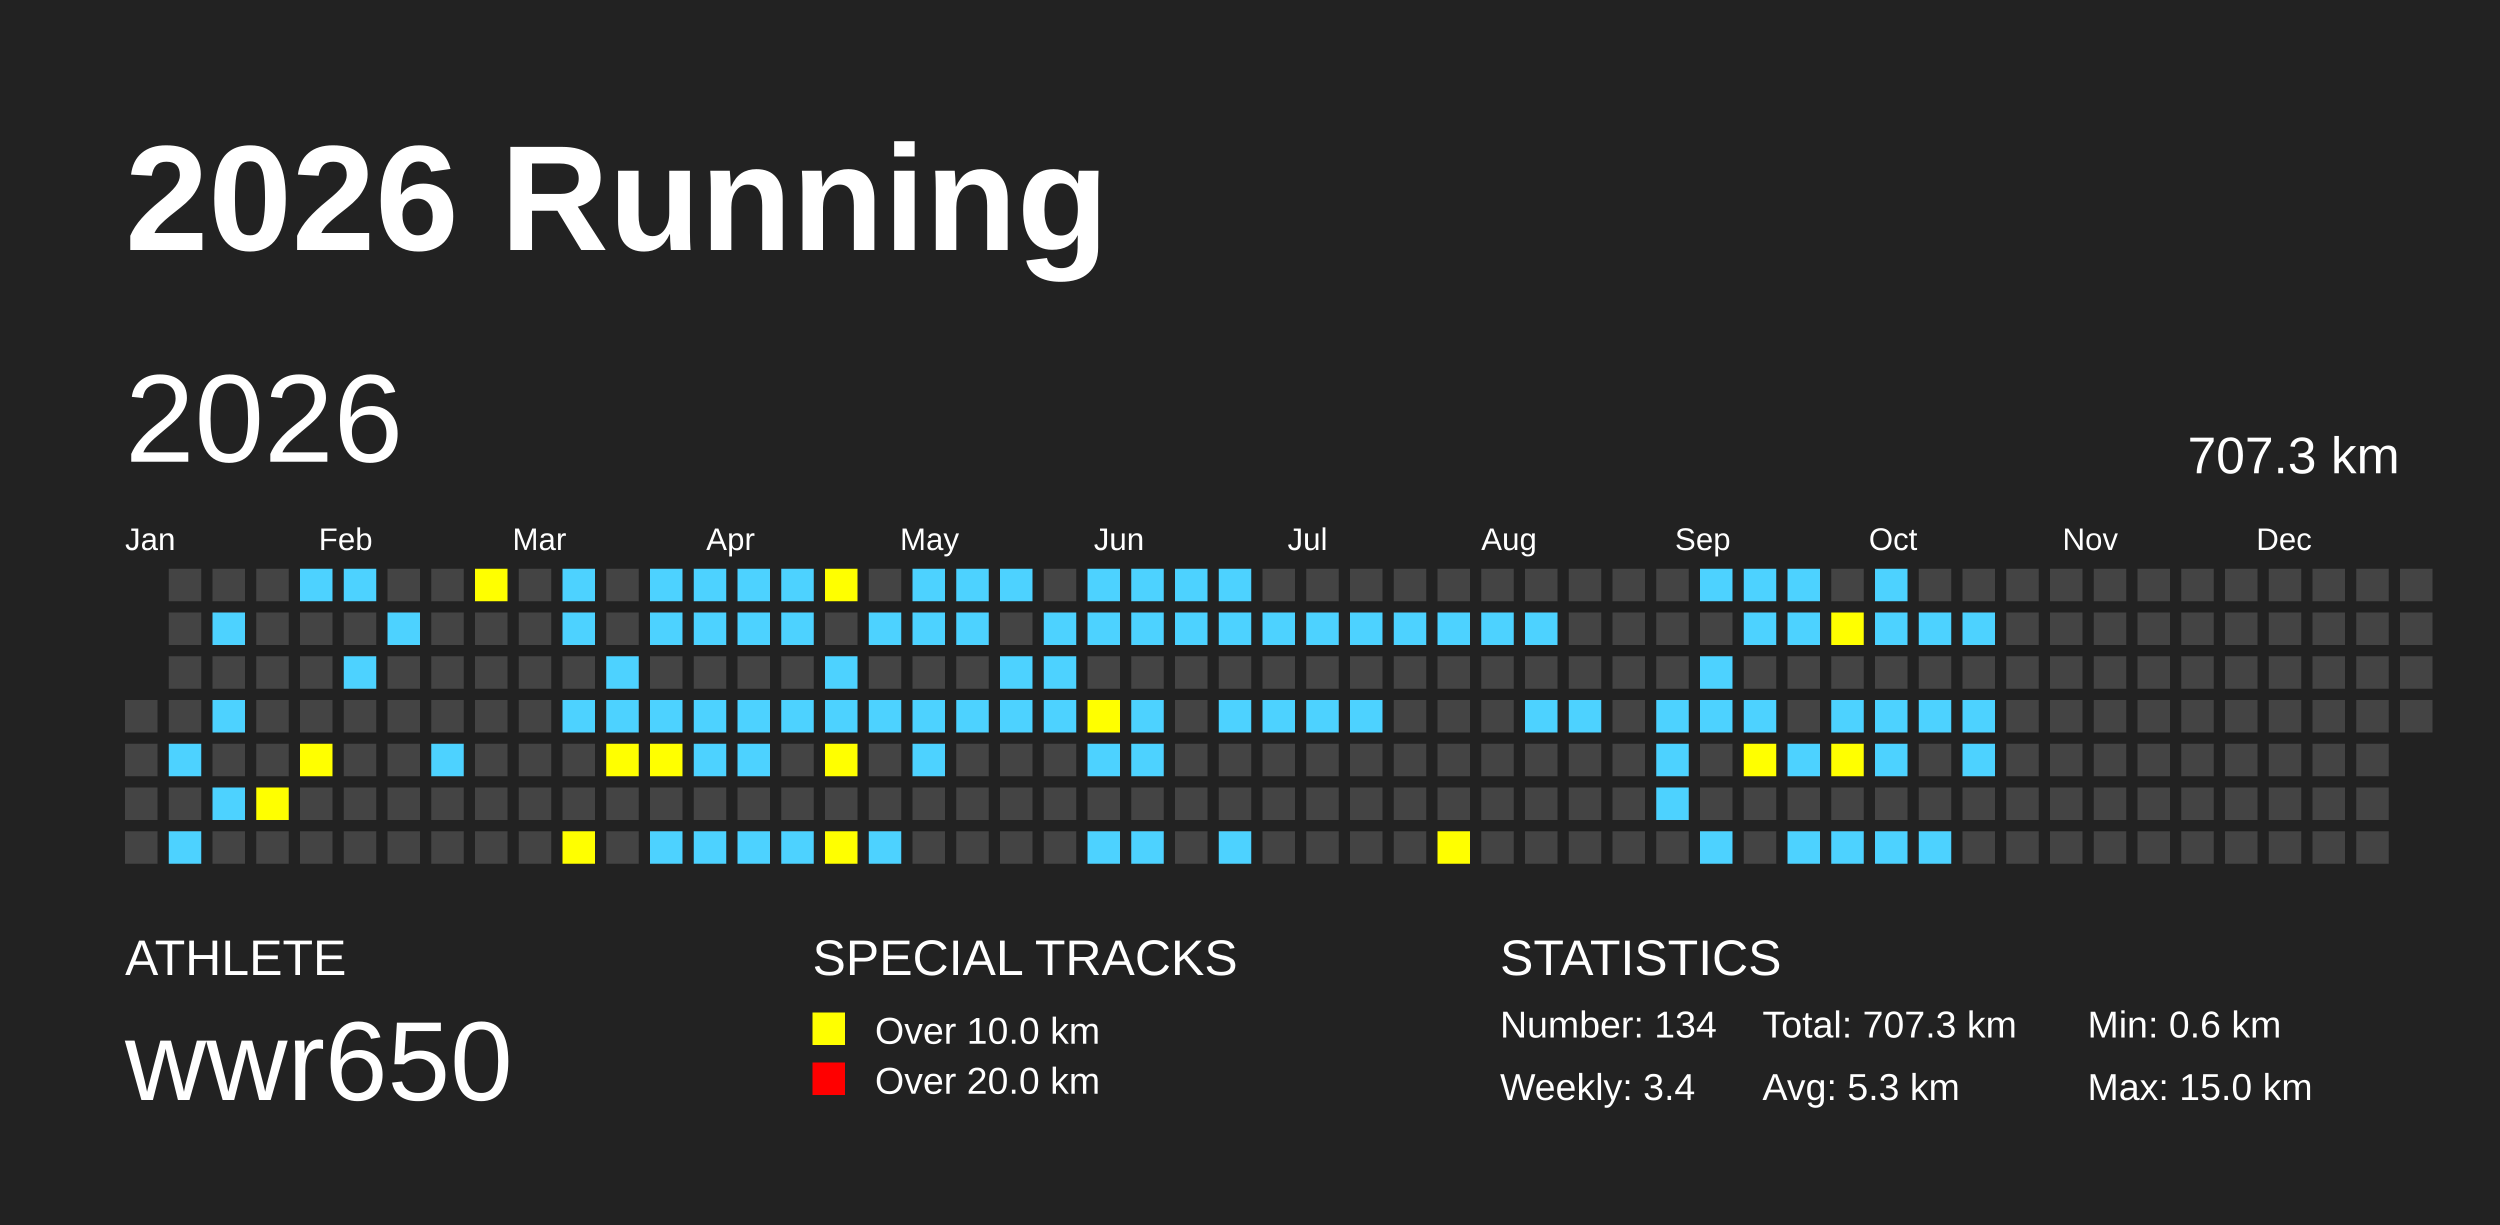
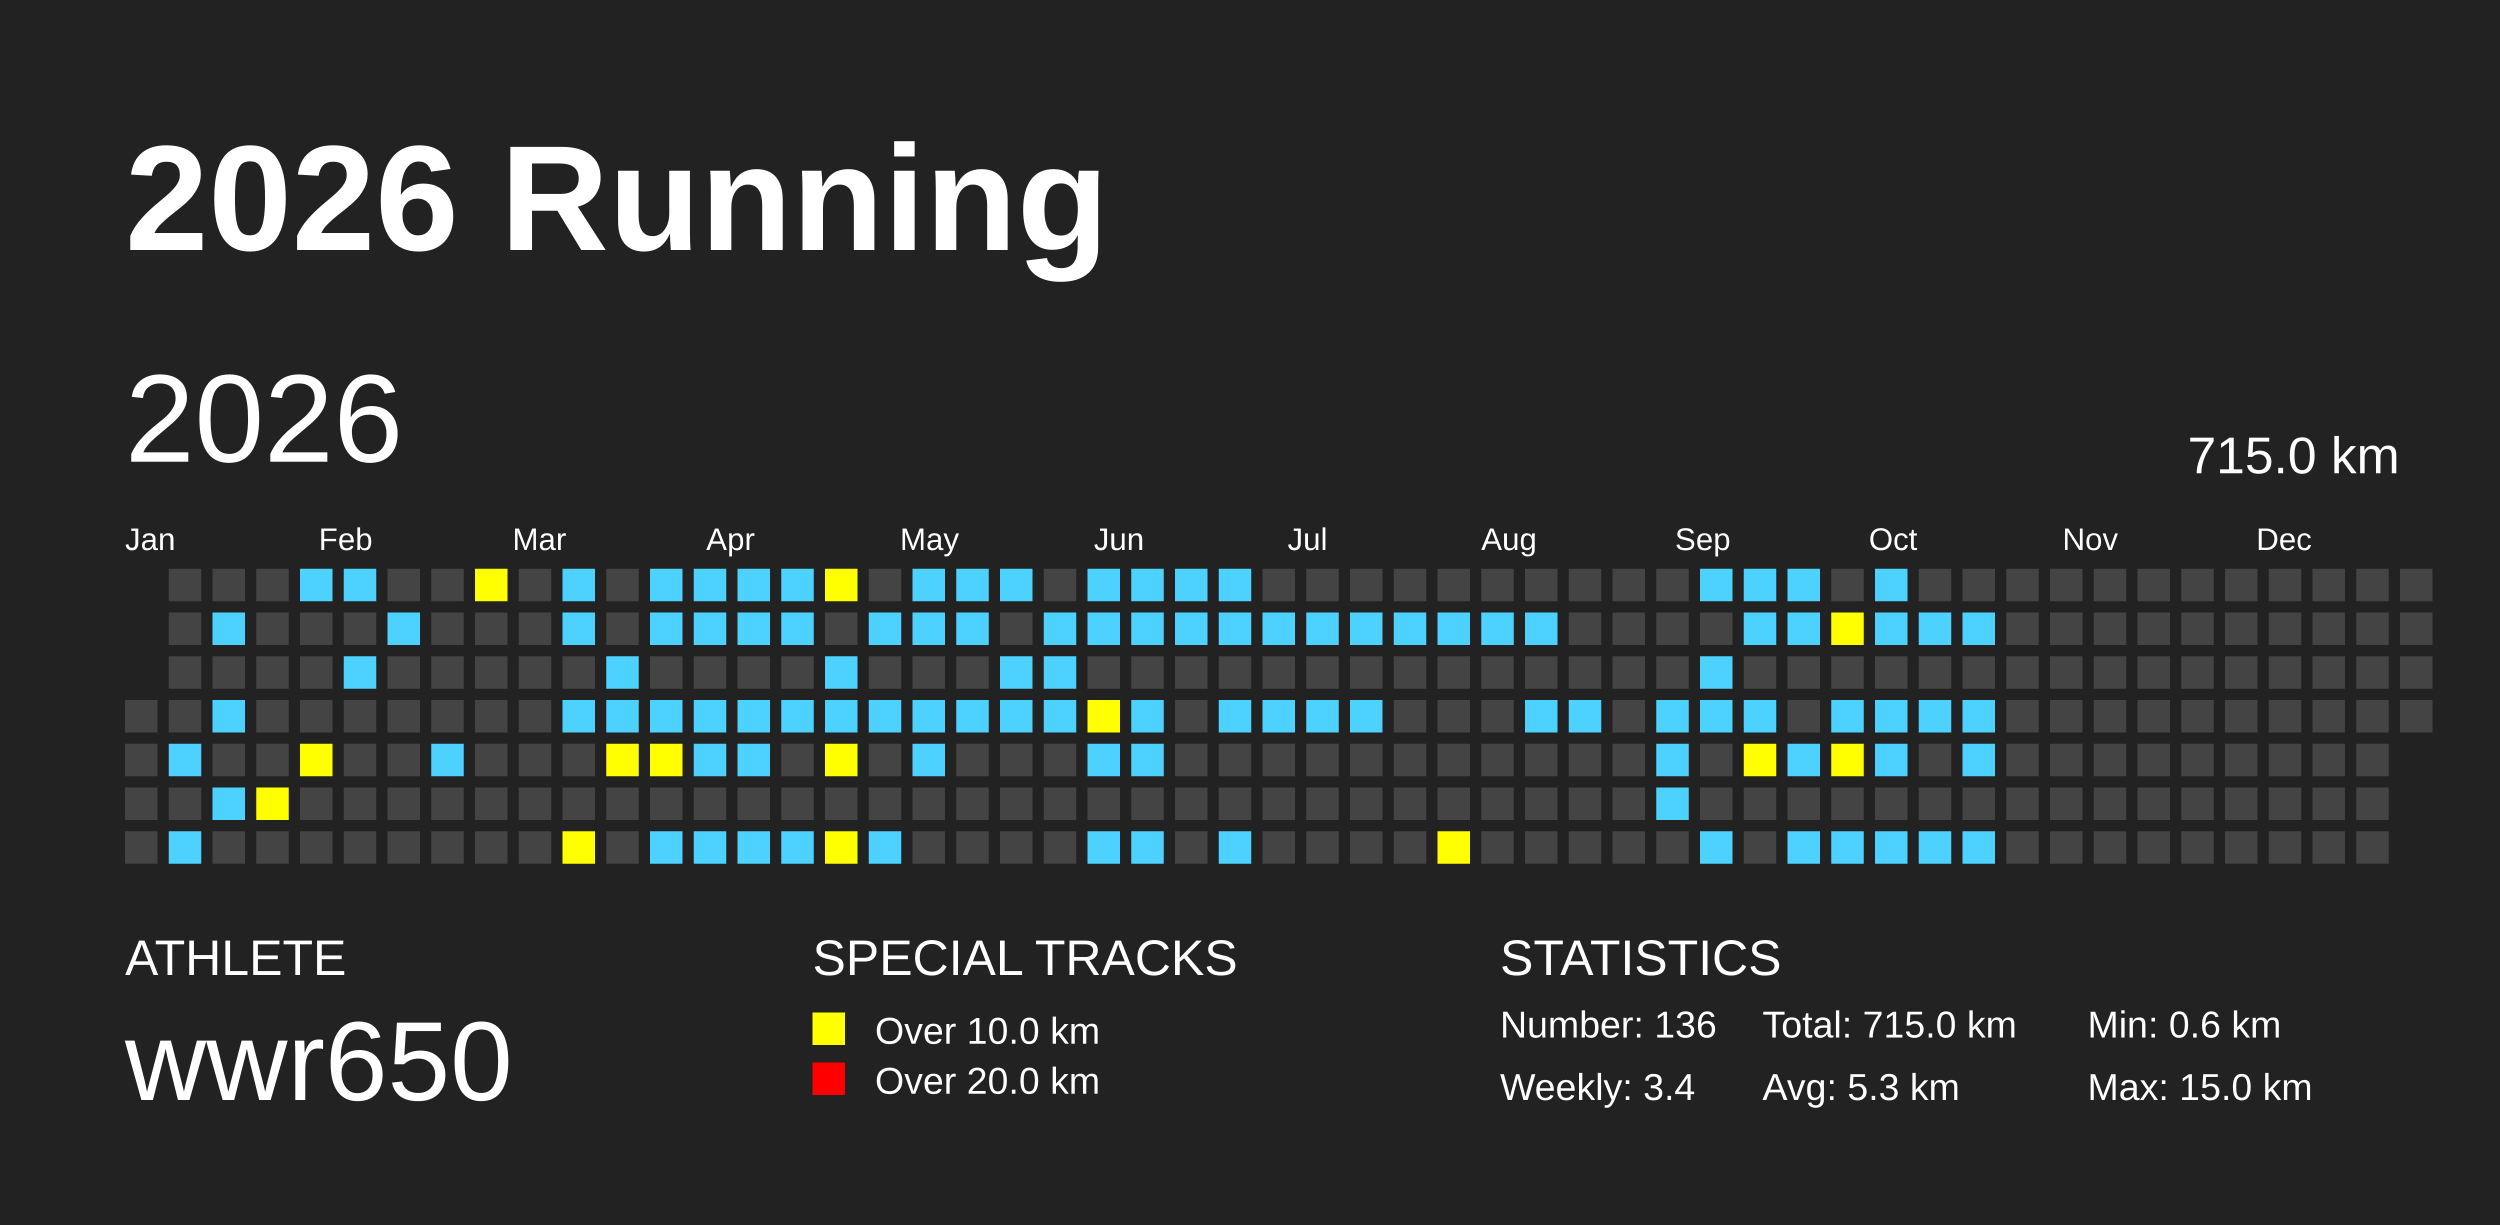
<svg xmlns="http://www.w3.org/2000/svg" baseProfile="full" height="98mm" version="1.1" viewBox="0,0,200,98" width="200mm">
  <defs />
  <rect fill="#222222" height="98" width="200" x="0" y="0" />
  <text fill="#FFFFFF" style="font-size:12px; font-family:Arial; font-weight:bold;" x="10" y="20">2026 Running</text>
  <text fill="#FFFFFF" style="font-size:4px; font-family:Arial" x="10" y="78">ATHLETE</text>
  <text fill="#FFFFFF" style="font-size:9px; font-family:Arial" x="10" y="88">wwr650</text>
  <text fill="#FFFFFF" style="font-size:4px; font-family:Arial" x="65" y="78">SPECIAL TRACKS</text>
  <rect fill="yellow" height="2.6" width="2.6" x="65" y="81" />
  <text fill="#FFFFFF" style="font-size:3px; font-family:Arial" x="70" y="83.5">Over 10.0 km</text>
  <rect fill="red" height="2.6" width="2.6" x="65" y="85" />
  <text fill="#FFFFFF" style="font-size:3px; font-family:Arial" x="70" y="87.5">Over 20.0 km</text>
  <text fill="#FFFFFF" style="font-size:4px; font-family:Arial" x="120" y="78">STATISTICS</text>
-   <text fill="#FFFFFF" style="font-size:3px; font-family:Arial" x="120" y="83">Number: 134</text>
+   <text fill="#FFFFFF" style="font-size:3px; font-family:Arial" x="120" y="83">Number: 136</text>
  <text fill="#FFFFFF" style="font-size:3px; font-family:Arial" x="120" y="88">Weekly: 3.4</text>
-   <text fill="#FFFFFF" style="font-size:3px; font-family:Arial" x="141" y="83">Total: 707.3 km</text>
+   <text fill="#FFFFFF" style="font-size:3px; font-family:Arial" x="141" y="83">Total: 715.0 km</text>
  <text fill="#FFFFFF" style="font-size:3px; font-family:Arial" x="141" y="88">Avg: 5.3 km</text>
  <text fill="#FFFFFF" style="font-size:3px; font-family:Arial" x="167" y="83">Min: 0.6 km</text>
  <text fill="#FFFFFF" style="font-size:3px; font-family:Arial" x="167" y="88">Max: 15.0 km</text>
  <text dominant-baseline="hanging" fill="#FFFFFF" style="font-size:10.0px; font-family:Arial;" x="10" y="30">2026</text>
-   <text dominant-baseline="hanging" fill="#FFFFFF" style="font-size:4.125px; font-family:Arial;" x="175" y="35">707.3 km</text>
+   <text dominant-baseline="hanging" fill="#FFFFFF" style="font-size:4.125px; font-family:Arial;" x="175" y="35">715.0 km</text>
  <text fill="#FFFFFF" style="font-size:2.5px; font-family:Arial" x="10.0" y="44">Jan</text>
  <text fill="#FFFFFF" style="font-size:2.5px; font-family:Arial" x="25.5" y="44">Feb</text>
  <text fill="#FFFFFF" style="font-size:2.5px; font-family:Arial" x="41.0" y="44">Mar</text>
  <text fill="#FFFFFF" style="font-size:2.5px; font-family:Arial" x="56.5" y="44">Apr</text>
  <text fill="#FFFFFF" style="font-size:2.5px; font-family:Arial" x="72.0" y="44">May</text>
  <text fill="#FFFFFF" style="font-size:2.5px; font-family:Arial" x="87.5" y="44">Jun</text>
  <text fill="#FFFFFF" style="font-size:2.5px; font-family:Arial" x="103.0" y="44">Jul</text>
  <text fill="#FFFFFF" style="font-size:2.5px; font-family:Arial" x="118.5" y="44">Aug</text>
  <text fill="#FFFFFF" style="font-size:2.5px; font-family:Arial" x="134.0" y="44">Sep</text>
  <text fill="#FFFFFF" style="font-size:2.5px; font-family:Arial" x="149.5" y="44">Oct</text>
  <text fill="#FFFFFF" style="font-size:2.5px; font-family:Arial" x="165.0" y="44">Nov</text>
  <text fill="#FFFFFF" style="font-size:2.5px; font-family:Arial" x="180.5" y="44">Dec</text>
  <rect fill="#444444" height="2.6" width="2.6" x="10.0" y="56.0" />
  <rect fill="#444444" height="2.6" width="2.6" x="10.0" y="59.5" />
  <rect fill="#444444" height="2.6" width="2.6" x="10.0" y="63.0" />
  <rect fill="#444444" height="2.6" width="2.6" x="10.0" y="66.5" />
  <rect fill="#444444" height="2.6" width="2.6" x="13.5" y="45.5" />
  <rect fill="#444444" height="2.6" width="2.6" x="13.5" y="49.0" />
  <rect fill="#444444" height="2.6" width="2.6" x="13.5" y="52.5" />
  <rect fill="#444444" height="2.6" width="2.6" x="13.5" y="56.0" />
  <rect fill="#4DD2FF" height="2.6" width="2.6" x="13.5" y="59.5" />
  <rect fill="#444444" height="2.6" width="2.6" x="13.5" y="63.0" />
  <rect fill="#4DD2FF" height="2.6" width="2.6" x="13.5" y="66.5" />
  <rect fill="#444444" height="2.6" width="2.6" x="17.0" y="45.5" />
  <rect fill="#4DD2FF" height="2.6" width="2.6" x="17.0" y="49.0" />
  <rect fill="#444444" height="2.6" width="2.6" x="17.0" y="52.5" />
  <rect fill="#4DD2FF" height="2.6" width="2.6" x="17.0" y="56.0" />
  <rect fill="#444444" height="2.6" width="2.6" x="17.0" y="59.5" />
  <rect fill="#4DD2FF" height="2.6" width="2.6" x="17.0" y="63.0" />
  <rect fill="#444444" height="2.6" width="2.6" x="17.0" y="66.5" />
  <rect fill="#444444" height="2.6" width="2.6" x="20.5" y="45.5" />
  <rect fill="#444444" height="2.6" width="2.6" x="20.5" y="49.0" />
  <rect fill="#444444" height="2.6" width="2.6" x="20.5" y="52.5" />
  <rect fill="#444444" height="2.6" width="2.6" x="20.5" y="56.0" />
  <rect fill="#444444" height="2.6" width="2.6" x="20.5" y="59.5" />
  <rect fill="yellow" height="2.6" width="2.6" x="20.5" y="63.0" />
  <rect fill="#444444" height="2.6" width="2.6" x="20.5" y="66.5" />
  <rect fill="#4DD2FF" height="2.6" width="2.6" x="24.0" y="45.5" />
  <rect fill="#444444" height="2.6" width="2.6" x="24.0" y="49.0" />
  <rect fill="#444444" height="2.6" width="2.6" x="24.0" y="52.5" />
  <rect fill="#444444" height="2.6" width="2.6" x="24.0" y="56.0" />
  <rect fill="yellow" height="2.6" width="2.6" x="24.0" y="59.5" />
  <rect fill="#444444" height="2.6" width="2.6" x="24.0" y="63.0" />
  <rect fill="#444444" height="2.6" width="2.6" x="24.0" y="66.5" />
  <rect fill="#4DD2FF" height="2.6" width="2.6" x="27.5" y="45.5" />
  <rect fill="#444444" height="2.6" width="2.6" x="27.5" y="49.0" />
  <rect fill="#4DD2FF" height="2.6" width="2.6" x="27.5" y="52.5" />
  <rect fill="#444444" height="2.6" width="2.6" x="27.5" y="56.0" />
  <rect fill="#444444" height="2.6" width="2.6" x="27.5" y="59.5" />
  <rect fill="#444444" height="2.6" width="2.6" x="27.5" y="63.0" />
  <rect fill="#444444" height="2.6" width="2.6" x="27.5" y="66.5" />
  <rect fill="#444444" height="2.6" width="2.6" x="31.0" y="45.5" />
  <rect fill="#4DD2FF" height="2.6" width="2.6" x="31.0" y="49.0" />
  <rect fill="#444444" height="2.6" width="2.6" x="31.0" y="52.5" />
  <rect fill="#444444" height="2.6" width="2.6" x="31.0" y="56.0" />
  <rect fill="#444444" height="2.6" width="2.6" x="31.0" y="59.5" />
  <rect fill="#444444" height="2.6" width="2.6" x="31.0" y="63.0" />
  <rect fill="#444444" height="2.6" width="2.6" x="31.0" y="66.5" />
  <rect fill="#444444" height="2.6" width="2.6" x="34.5" y="45.5" />
  <rect fill="#444444" height="2.6" width="2.6" x="34.5" y="49.0" />
  <rect fill="#444444" height="2.6" width="2.6" x="34.5" y="52.5" />
  <rect fill="#444444" height="2.6" width="2.6" x="34.5" y="56.0" />
  <rect fill="#4DD2FF" height="2.6" width="2.6" x="34.5" y="59.5" />
  <rect fill="#444444" height="2.6" width="2.6" x="34.5" y="63.0" />
  <rect fill="#444444" height="2.6" width="2.6" x="34.5" y="66.5" />
  <rect fill="yellow" height="2.6" width="2.6" x="38.0" y="45.5" />
  <rect fill="#444444" height="2.6" width="2.6" x="38.0" y="49.0" />
  <rect fill="#444444" height="2.6" width="2.6" x="38.0" y="52.5" />
  <rect fill="#444444" height="2.6" width="2.6" x="38.0" y="56.0" />
  <rect fill="#444444" height="2.6" width="2.6" x="38.0" y="59.5" />
  <rect fill="#444444" height="2.6" width="2.6" x="38.0" y="63.0" />
  <rect fill="#444444" height="2.6" width="2.6" x="38.0" y="66.5" />
  <rect fill="#444444" height="2.6" width="2.6" x="41.5" y="45.5" />
  <rect fill="#444444" height="2.6" width="2.6" x="41.5" y="49.0" />
  <rect fill="#444444" height="2.6" width="2.6" x="41.5" y="52.5" />
  <rect fill="#444444" height="2.6" width="2.6" x="41.5" y="56.0" />
  <rect fill="#444444" height="2.6" width="2.6" x="41.5" y="59.5" />
  <rect fill="#444444" height="2.6" width="2.6" x="41.5" y="63.0" />
  <rect fill="#444444" height="2.6" width="2.6" x="41.5" y="66.5" />
  <rect fill="#4DD2FF" height="2.6" width="2.6" x="45.0" y="45.5" />
  <rect fill="#4DD2FF" height="2.6" width="2.6" x="45.0" y="49.0" />
  <rect fill="#444444" height="2.6" width="2.6" x="45.0" y="52.5" />
  <rect fill="#4DD2FF" height="2.6" width="2.6" x="45.0" y="56.0" />
  <rect fill="#444444" height="2.6" width="2.6" x="45.0" y="59.5" />
  <rect fill="#444444" height="2.6" width="2.6" x="45.0" y="63.0" />
  <rect fill="yellow" height="2.6" width="2.6" x="45.0" y="66.5" />
  <rect fill="#444444" height="2.6" width="2.6" x="48.5" y="45.5" />
  <rect fill="#444444" height="2.6" width="2.6" x="48.5" y="49.0" />
  <rect fill="#4DD2FF" height="2.6" width="2.6" x="48.5" y="52.5" />
  <rect fill="#4DD2FF" height="2.6" width="2.6" x="48.5" y="56.0" />
  <rect fill="yellow" height="2.6" width="2.6" x="48.5" y="59.5" />
  <rect fill="#444444" height="2.6" width="2.6" x="48.5" y="63.0" />
  <rect fill="#444444" height="2.6" width="2.6" x="48.5" y="66.5" />
  <rect fill="#4DD2FF" height="2.6" width="2.6" x="52.0" y="45.5" />
  <rect fill="#4DD2FF" height="2.6" width="2.6" x="52.0" y="49.0" />
  <rect fill="#444444" height="2.6" width="2.6" x="52.0" y="52.5" />
  <rect fill="#4DD2FF" height="2.6" width="2.6" x="52.0" y="56.0" />
  <rect fill="yellow" height="2.6" width="2.6" x="52.0" y="59.5" />
  <rect fill="#444444" height="2.6" width="2.6" x="52.0" y="63.0" />
  <rect fill="#4DD2FF" height="2.6" width="2.6" x="52.0" y="66.5" />
  <rect fill="#4DD2FF" height="2.6" width="2.6" x="55.5" y="45.5" />
  <rect fill="#4DD2FF" height="2.6" width="2.6" x="55.5" y="49.0" />
  <rect fill="#444444" height="2.6" width="2.6" x="55.5" y="52.5" />
  <rect fill="#4DD2FF" height="2.6" width="2.6" x="55.5" y="56.0" />
  <rect fill="#4DD2FF" height="2.6" width="2.6" x="55.5" y="59.5" />
  <rect fill="#444444" height="2.6" width="2.6" x="55.5" y="63.0" />
  <rect fill="#4DD2FF" height="2.6" width="2.6" x="55.5" y="66.5" />
  <rect fill="#4DD2FF" height="2.6" width="2.6" x="59.0" y="45.5" />
  <rect fill="#4DD2FF" height="2.6" width="2.6" x="59.0" y="49.0" />
  <rect fill="#444444" height="2.6" width="2.6" x="59.0" y="52.5" />
  <rect fill="#4DD2FF" height="2.6" width="2.6" x="59.0" y="56.0" />
  <rect fill="#4DD2FF" height="2.6" width="2.6" x="59.0" y="59.5" />
  <rect fill="#444444" height="2.6" width="2.6" x="59.0" y="63.0" />
  <rect fill="#4DD2FF" height="2.6" width="2.6" x="59.0" y="66.5" />
  <rect fill="#4DD2FF" height="2.6" width="2.6" x="62.5" y="45.5" />
  <rect fill="#4DD2FF" height="2.6" width="2.6" x="62.5" y="49.0" />
  <rect fill="#444444" height="2.6" width="2.6" x="62.5" y="52.5" />
  <rect fill="#4DD2FF" height="2.6" width="2.6" x="62.5" y="56.0" />
  <rect fill="#444444" height="2.6" width="2.6" x="62.5" y="59.5" />
  <rect fill="#444444" height="2.6" width="2.6" x="62.5" y="63.0" />
  <rect fill="#4DD2FF" height="2.6" width="2.6" x="62.5" y="66.5" />
  <rect fill="yellow" height="2.6" width="2.6" x="66.0" y="45.5" />
  <rect fill="#444444" height="2.6" width="2.6" x="66.0" y="49.0" />
  <rect fill="#4DD2FF" height="2.6" width="2.6" x="66.0" y="52.5" />
  <rect fill="#4DD2FF" height="2.6" width="2.6" x="66.0" y="56.0" />
  <rect fill="yellow" height="2.6" width="2.6" x="66.0" y="59.5" />
  <rect fill="#444444" height="2.6" width="2.6" x="66.0" y="63.0" />
  <rect fill="yellow" height="2.6" width="2.6" x="66.0" y="66.5" />
  <rect fill="#444444" height="2.6" width="2.6" x="69.5" y="45.5" />
  <rect fill="#4DD2FF" height="2.6" width="2.6" x="69.5" y="49.0" />
  <rect fill="#444444" height="2.6" width="2.6" x="69.5" y="52.5" />
  <rect fill="#4DD2FF" height="2.6" width="2.6" x="69.5" y="56.0" />
  <rect fill="#444444" height="2.6" width="2.6" x="69.5" y="59.5" />
  <rect fill="#444444" height="2.6" width="2.6" x="69.5" y="63.0" />
  <rect fill="#4DD2FF" height="2.6" width="2.6" x="69.5" y="66.5" />
  <rect fill="#4DD2FF" height="2.6" width="2.6" x="73.0" y="45.5" />
  <rect fill="#4DD2FF" height="2.6" width="2.6" x="73.0" y="49.0" />
  <rect fill="#444444" height="2.6" width="2.6" x="73.0" y="52.5" />
  <rect fill="#4DD2FF" height="2.6" width="2.6" x="73.0" y="56.0" />
  <rect fill="#4DD2FF" height="2.6" width="2.6" x="73.0" y="59.5" />
  <rect fill="#444444" height="2.6" width="2.6" x="73.0" y="63.0" />
  <rect fill="#444444" height="2.6" width="2.6" x="73.0" y="66.5" />
  <rect fill="#4DD2FF" height="2.6" width="2.6" x="76.5" y="45.5" />
  <rect fill="#4DD2FF" height="2.6" width="2.6" x="76.5" y="49.0" />
  <rect fill="#444444" height="2.6" width="2.6" x="76.5" y="52.5" />
  <rect fill="#4DD2FF" height="2.6" width="2.6" x="76.5" y="56.0" />
  <rect fill="#444444" height="2.6" width="2.6" x="76.5" y="59.5" />
  <rect fill="#444444" height="2.6" width="2.6" x="76.5" y="63.0" />
  <rect fill="#444444" height="2.6" width="2.6" x="76.5" y="66.5" />
  <rect fill="#4DD2FF" height="2.6" width="2.6" x="80.0" y="45.5" />
  <rect fill="#444444" height="2.6" width="2.6" x="80.0" y="49.0" />
  <rect fill="#4DD2FF" height="2.6" width="2.6" x="80.0" y="52.5" />
  <rect fill="#4DD2FF" height="2.6" width="2.6" x="80.0" y="56.0" />
  <rect fill="#444444" height="2.6" width="2.6" x="80.0" y="59.5" />
  <rect fill="#444444" height="2.6" width="2.6" x="80.0" y="63.0" />
  <rect fill="#444444" height="2.6" width="2.6" x="80.0" y="66.5" />
  <rect fill="#444444" height="2.6" width="2.6" x="83.5" y="45.5" />
  <rect fill="#4DD2FF" height="2.6" width="2.6" x="83.5" y="49.0" />
  <rect fill="#4DD2FF" height="2.6" width="2.6" x="83.5" y="52.5" />
  <rect fill="#4DD2FF" height="2.6" width="2.6" x="83.5" y="56.0" />
  <rect fill="#444444" height="2.6" width="2.6" x="83.5" y="59.5" />
  <rect fill="#444444" height="2.6" width="2.6" x="83.5" y="63.0" />
  <rect fill="#444444" height="2.6" width="2.6" x="83.5" y="66.5" />
  <rect fill="#4DD2FF" height="2.6" width="2.6" x="87.0" y="45.5" />
  <rect fill="#4DD2FF" height="2.6" width="2.6" x="87.0" y="49.0" />
  <rect fill="#444444" height="2.6" width="2.6" x="87.0" y="52.5" />
  <rect fill="yellow" height="2.6" width="2.6" x="87.0" y="56.0" />
  <rect fill="#4DD2FF" height="2.6" width="2.6" x="87.0" y="59.5" />
  <rect fill="#444444" height="2.6" width="2.6" x="87.0" y="63.0" />
  <rect fill="#4DD2FF" height="2.6" width="2.6" x="87.0" y="66.5" />
  <rect fill="#4DD2FF" height="2.6" width="2.6" x="90.5" y="45.5" />
  <rect fill="#4DD2FF" height="2.6" width="2.6" x="90.5" y="49.0" />
  <rect fill="#444444" height="2.6" width="2.6" x="90.5" y="52.5" />
  <rect fill="#4DD2FF" height="2.6" width="2.6" x="90.5" y="56.0" />
  <rect fill="#4DD2FF" height="2.6" width="2.6" x="90.5" y="59.5" />
  <rect fill="#444444" height="2.6" width="2.6" x="90.5" y="63.0" />
  <rect fill="#4DD2FF" height="2.6" width="2.6" x="90.5" y="66.5" />
  <rect fill="#4DD2FF" height="2.6" width="2.6" x="94.0" y="45.5" />
  <rect fill="#4DD2FF" height="2.6" width="2.6" x="94.0" y="49.0" />
  <rect fill="#444444" height="2.6" width="2.6" x="94.0" y="52.5" />
  <rect fill="#444444" height="2.6" width="2.6" x="94.0" y="56.0" />
  <rect fill="#444444" height="2.6" width="2.6" x="94.0" y="59.5" />
  <rect fill="#444444" height="2.6" width="2.6" x="94.0" y="63.0" />
  <rect fill="#444444" height="2.6" width="2.6" x="94.0" y="66.5" />
  <rect fill="#4DD2FF" height="2.6" width="2.6" x="97.5" y="45.5" />
  <rect fill="#4DD2FF" height="2.6" width="2.6" x="97.5" y="49.0" />
  <rect fill="#444444" height="2.6" width="2.6" x="97.5" y="52.5" />
  <rect fill="#4DD2FF" height="2.6" width="2.6" x="97.5" y="56.0" />
  <rect fill="#444444" height="2.6" width="2.6" x="97.5" y="59.5" />
  <rect fill="#444444" height="2.6" width="2.6" x="97.5" y="63.0" />
  <rect fill="#4DD2FF" height="2.6" width="2.6" x="97.5" y="66.5" />
  <rect fill="#444444" height="2.6" width="2.6" x="101.0" y="45.5" />
  <rect fill="#4DD2FF" height="2.6" width="2.6" x="101.0" y="49.0" />
  <rect fill="#444444" height="2.6" width="2.6" x="101.0" y="52.5" />
  <rect fill="#4DD2FF" height="2.6" width="2.6" x="101.0" y="56.0" />
  <rect fill="#444444" height="2.6" width="2.6" x="101.0" y="59.5" />
  <rect fill="#444444" height="2.6" width="2.6" x="101.0" y="63.0" />
  <rect fill="#444444" height="2.6" width="2.6" x="101.0" y="66.5" />
  <rect fill="#444444" height="2.6" width="2.6" x="104.5" y="45.5" />
  <rect fill="#4DD2FF" height="2.6" width="2.6" x="104.5" y="49.0" />
  <rect fill="#444444" height="2.6" width="2.6" x="104.5" y="52.5" />
  <rect fill="#4DD2FF" height="2.6" width="2.6" x="104.5" y="56.0" />
  <rect fill="#444444" height="2.6" width="2.6" x="104.5" y="59.5" />
  <rect fill="#444444" height="2.6" width="2.6" x="104.5" y="63.0" />
  <rect fill="#444444" height="2.6" width="2.6" x="104.5" y="66.5" />
  <rect fill="#444444" height="2.6" width="2.6" x="108.0" y="45.5" />
  <rect fill="#4DD2FF" height="2.6" width="2.6" x="108.0" y="49.0" />
  <rect fill="#444444" height="2.6" width="2.6" x="108.0" y="52.5" />
  <rect fill="#4DD2FF" height="2.6" width="2.6" x="108.0" y="56.0" />
  <rect fill="#444444" height="2.6" width="2.6" x="108.0" y="59.5" />
  <rect fill="#444444" height="2.6" width="2.6" x="108.0" y="63.0" />
  <rect fill="#444444" height="2.6" width="2.6" x="108.0" y="66.5" />
  <rect fill="#444444" height="2.6" width="2.6" x="111.5" y="45.5" />
  <rect fill="#4DD2FF" height="2.6" width="2.6" x="111.5" y="49.0" />
  <rect fill="#444444" height="2.6" width="2.6" x="111.5" y="52.5" />
  <rect fill="#444444" height="2.6" width="2.6" x="111.5" y="56.0" />
  <rect fill="#444444" height="2.6" width="2.6" x="111.5" y="59.5" />
  <rect fill="#444444" height="2.6" width="2.6" x="111.5" y="63.0" />
  <rect fill="#444444" height="2.6" width="2.6" x="111.5" y="66.5" />
  <rect fill="#444444" height="2.6" width="2.6" x="115.0" y="45.5" />
  <rect fill="#4DD2FF" height="2.6" width="2.6" x="115.0" y="49.0" />
  <rect fill="#444444" height="2.6" width="2.6" x="115.0" y="52.5" />
  <rect fill="#444444" height="2.6" width="2.6" x="115.0" y="56.0" />
  <rect fill="#444444" height="2.6" width="2.6" x="115.0" y="59.5" />
  <rect fill="#444444" height="2.6" width="2.6" x="115.0" y="63.0" />
  <rect fill="yellow" height="2.6" width="2.6" x="115.0" y="66.5" />
  <rect fill="#444444" height="2.6" width="2.6" x="118.5" y="45.5" />
  <rect fill="#4DD2FF" height="2.6" width="2.6" x="118.5" y="49.0" />
  <rect fill="#444444" height="2.6" width="2.6" x="118.5" y="52.5" />
  <rect fill="#444444" height="2.6" width="2.6" x="118.5" y="56.0" />
  <rect fill="#444444" height="2.6" width="2.6" x="118.5" y="59.5" />
  <rect fill="#444444" height="2.6" width="2.6" x="118.5" y="63.0" />
  <rect fill="#444444" height="2.6" width="2.6" x="118.5" y="66.5" />
  <rect fill="#444444" height="2.6" width="2.6" x="122.0" y="45.5" />
  <rect fill="#4DD2FF" height="2.6" width="2.6" x="122.0" y="49.0" />
  <rect fill="#444444" height="2.6" width="2.6" x="122.0" y="52.5" />
  <rect fill="#4DD2FF" height="2.6" width="2.6" x="122.0" y="56.0" />
  <rect fill="#444444" height="2.6" width="2.6" x="122.0" y="59.5" />
  <rect fill="#444444" height="2.6" width="2.6" x="122.0" y="63.0" />
  <rect fill="#444444" height="2.6" width="2.6" x="122.0" y="66.5" />
  <rect fill="#444444" height="2.6" width="2.6" x="125.5" y="45.5" />
  <rect fill="#444444" height="2.6" width="2.6" x="125.5" y="49.0" />
  <rect fill="#444444" height="2.6" width="2.6" x="125.5" y="52.5" />
  <rect fill="#4DD2FF" height="2.6" width="2.6" x="125.5" y="56.0" />
  <rect fill="#444444" height="2.6" width="2.6" x="125.5" y="59.5" />
  <rect fill="#444444" height="2.6" width="2.6" x="125.5" y="63.0" />
  <rect fill="#444444" height="2.6" width="2.6" x="125.5" y="66.5" />
  <rect fill="#444444" height="2.6" width="2.6" x="129.0" y="45.5" />
  <rect fill="#444444" height="2.6" width="2.6" x="129.0" y="49.0" />
  <rect fill="#444444" height="2.6" width="2.6" x="129.0" y="52.5" />
  <rect fill="#444444" height="2.6" width="2.6" x="129.0" y="56.0" />
  <rect fill="#444444" height="2.6" width="2.6" x="129.0" y="59.5" />
  <rect fill="#444444" height="2.6" width="2.6" x="129.0" y="63.0" />
  <rect fill="#444444" height="2.6" width="2.6" x="129.0" y="66.5" />
  <rect fill="#444444" height="2.6" width="2.6" x="132.5" y="45.5" />
  <rect fill="#444444" height="2.6" width="2.6" x="132.5" y="49.0" />
  <rect fill="#444444" height="2.6" width="2.6" x="132.5" y="52.5" />
  <rect fill="#4DD2FF" height="2.6" width="2.6" x="132.5" y="56.0" />
  <rect fill="#4DD2FF" height="2.6" width="2.6" x="132.5" y="59.5" />
  <rect fill="#4DD2FF" height="2.6" width="2.6" x="132.5" y="63.0" />
  <rect fill="#444444" height="2.6" width="2.6" x="132.5" y="66.5" />
  <rect fill="#4DD2FF" height="2.6" width="2.6" x="136.0" y="45.5" />
  <rect fill="#444444" height="2.6" width="2.6" x="136.0" y="49.0" />
  <rect fill="#4DD2FF" height="2.6" width="2.6" x="136.0" y="52.5" />
  <rect fill="#4DD2FF" height="2.6" width="2.6" x="136.0" y="56.0" />
  <rect fill="#444444" height="2.6" width="2.6" x="136.0" y="59.5" />
  <rect fill="#444444" height="2.6" width="2.6" x="136.0" y="63.0" />
  <rect fill="#4DD2FF" height="2.6" width="2.6" x="136.0" y="66.5" />
  <rect fill="#4DD2FF" height="2.6" width="2.6" x="139.5" y="45.5" />
  <rect fill="#4DD2FF" height="2.6" width="2.6" x="139.5" y="49.0" />
  <rect fill="#444444" height="2.6" width="2.6" x="139.5" y="52.5" />
  <rect fill="#4DD2FF" height="2.6" width="2.6" x="139.5" y="56.0" />
  <rect fill="yellow" height="2.6" width="2.6" x="139.5" y="59.5" />
  <rect fill="#444444" height="2.6" width="2.6" x="139.5" y="63.0" />
  <rect fill="#444444" height="2.6" width="2.6" x="139.5" y="66.5" />
  <rect fill="#4DD2FF" height="2.6" width="2.6" x="143.0" y="45.5" />
  <rect fill="#4DD2FF" height="2.6" width="2.6" x="143.0" y="49.0" />
  <rect fill="#444444" height="2.6" width="2.6" x="143.0" y="52.5" />
  <rect fill="#444444" height="2.6" width="2.6" x="143.0" y="56.0" />
  <rect fill="#4DD2FF" height="2.6" width="2.6" x="143.0" y="59.5" />
  <rect fill="#444444" height="2.6" width="2.6" x="143.0" y="63.0" />
  <rect fill="#4DD2FF" height="2.6" width="2.6" x="143.0" y="66.5" />
  <rect fill="#444444" height="2.6" width="2.6" x="146.5" y="45.5" />
  <rect fill="yellow" height="2.6" width="2.6" x="146.5" y="49.0" />
  <rect fill="#444444" height="2.6" width="2.6" x="146.5" y="52.5" />
  <rect fill="#4DD2FF" height="2.6" width="2.6" x="146.5" y="56.0" />
  <rect fill="yellow" height="2.6" width="2.6" x="146.5" y="59.5" />
  <rect fill="#444444" height="2.6" width="2.6" x="146.5" y="63.0" />
  <rect fill="#4DD2FF" height="2.6" width="2.6" x="146.5" y="66.5" />
  <rect fill="#4DD2FF" height="2.6" width="2.6" x="150.0" y="45.5" />
  <rect fill="#4DD2FF" height="2.6" width="2.6" x="150.0" y="49.0" />
  <rect fill="#444444" height="2.6" width="2.6" x="150.0" y="52.5" />
  <rect fill="#4DD2FF" height="2.6" width="2.6" x="150.0" y="56.0" />
  <rect fill="#4DD2FF" height="2.6" width="2.6" x="150.0" y="59.5" />
  <rect fill="#444444" height="2.6" width="2.6" x="150.0" y="63.0" />
  <rect fill="#4DD2FF" height="2.6" width="2.6" x="150.0" y="66.5" />
  <rect fill="#444444" height="2.6" width="2.6" x="153.5" y="45.5" />
  <rect fill="#4DD2FF" height="2.6" width="2.6" x="153.5" y="49.0" />
  <rect fill="#444444" height="2.6" width="2.6" x="153.5" y="52.5" />
  <rect fill="#4DD2FF" height="2.6" width="2.6" x="153.5" y="56.0" />
  <rect fill="#444444" height="2.6" width="2.6" x="153.5" y="59.5" />
  <rect fill="#444444" height="2.6" width="2.6" x="153.5" y="63.0" />
  <rect fill="#4DD2FF" height="2.6" width="2.6" x="153.5" y="66.5" />
  <rect fill="#444444" height="2.6" width="2.6" x="157.0" y="45.5" />
  <rect fill="#4DD2FF" height="2.6" width="2.6" x="157.0" y="49.0" />
  <rect fill="#444444" height="2.6" width="2.6" x="157.0" y="52.5" />
  <rect fill="#4DD2FF" height="2.6" width="2.6" x="157.0" y="56.0" />
  <rect fill="#4DD2FF" height="2.6" width="2.6" x="157.0" y="59.5" />
  <rect fill="#444444" height="2.6" width="2.6" x="157.0" y="63.0" />
-   <rect fill="#444444" height="2.6" width="2.6" x="157.0" y="66.5" />
+   <rect fill="#4DD2FF" height="2.6" width="2.6" x="157.0" y="66.5" />
  <rect fill="#444444" height="2.6" width="2.6" x="160.5" y="45.5" />
  <rect fill="#444444" height="2.6" width="2.6" x="160.5" y="49.0" />
  <rect fill="#444444" height="2.6" width="2.6" x="160.5" y="52.5" />
  <rect fill="#444444" height="2.6" width="2.6" x="160.5" y="56.0" />
  <rect fill="#444444" height="2.6" width="2.6" x="160.5" y="59.5" />
  <rect fill="#444444" height="2.6" width="2.6" x="160.5" y="63.0" />
  <rect fill="#444444" height="2.6" width="2.6" x="160.5" y="66.5" />
  <rect fill="#444444" height="2.6" width="2.6" x="164.0" y="45.5" />
  <rect fill="#444444" height="2.6" width="2.6" x="164.0" y="49.0" />
  <rect fill="#444444" height="2.6" width="2.6" x="164.0" y="52.5" />
  <rect fill="#444444" height="2.6" width="2.6" x="164.0" y="56.0" />
  <rect fill="#444444" height="2.6" width="2.6" x="164.0" y="59.5" />
  <rect fill="#444444" height="2.6" width="2.6" x="164.0" y="63.0" />
  <rect fill="#444444" height="2.6" width="2.6" x="164.0" y="66.5" />
  <rect fill="#444444" height="2.6" width="2.6" x="167.5" y="45.5" />
  <rect fill="#444444" height="2.6" width="2.6" x="167.5" y="49.0" />
  <rect fill="#444444" height="2.6" width="2.6" x="167.5" y="52.5" />
  <rect fill="#444444" height="2.6" width="2.6" x="167.5" y="56.0" />
  <rect fill="#444444" height="2.6" width="2.6" x="167.5" y="59.5" />
  <rect fill="#444444" height="2.6" width="2.6" x="167.5" y="63.0" />
  <rect fill="#444444" height="2.6" width="2.6" x="167.5" y="66.5" />
  <rect fill="#444444" height="2.6" width="2.6" x="171.0" y="45.5" />
  <rect fill="#444444" height="2.6" width="2.6" x="171.0" y="49.0" />
  <rect fill="#444444" height="2.6" width="2.6" x="171.0" y="52.5" />
  <rect fill="#444444" height="2.6" width="2.6" x="171.0" y="56.0" />
  <rect fill="#444444" height="2.6" width="2.6" x="171.0" y="59.5" />
  <rect fill="#444444" height="2.6" width="2.6" x="171.0" y="63.0" />
  <rect fill="#444444" height="2.6" width="2.6" x="171.0" y="66.5" />
  <rect fill="#444444" height="2.6" width="2.6" x="174.5" y="45.5" />
  <rect fill="#444444" height="2.6" width="2.6" x="174.5" y="49.0" />
  <rect fill="#444444" height="2.6" width="2.6" x="174.5" y="52.5" />
  <rect fill="#444444" height="2.6" width="2.6" x="174.5" y="56.0" />
  <rect fill="#444444" height="2.6" width="2.6" x="174.5" y="59.5" />
  <rect fill="#444444" height="2.6" width="2.6" x="174.5" y="63.0" />
  <rect fill="#444444" height="2.6" width="2.6" x="174.5" y="66.5" />
  <rect fill="#444444" height="2.6" width="2.6" x="178.0" y="45.5" />
  <rect fill="#444444" height="2.6" width="2.6" x="178.0" y="49.0" />
  <rect fill="#444444" height="2.6" width="2.6" x="178.0" y="52.5" />
  <rect fill="#444444" height="2.6" width="2.6" x="178.0" y="56.0" />
  <rect fill="#444444" height="2.6" width="2.6" x="178.0" y="59.5" />
  <rect fill="#444444" height="2.6" width="2.6" x="178.0" y="63.0" />
  <rect fill="#444444" height="2.6" width="2.6" x="178.0" y="66.5" />
  <rect fill="#444444" height="2.6" width="2.6" x="181.5" y="45.5" />
  <rect fill="#444444" height="2.6" width="2.6" x="181.5" y="49.0" />
  <rect fill="#444444" height="2.6" width="2.6" x="181.5" y="52.5" />
  <rect fill="#444444" height="2.6" width="2.6" x="181.5" y="56.0" />
  <rect fill="#444444" height="2.6" width="2.6" x="181.5" y="59.5" />
  <rect fill="#444444" height="2.6" width="2.6" x="181.5" y="63.0" />
  <rect fill="#444444" height="2.6" width="2.6" x="181.5" y="66.5" />
  <rect fill="#444444" height="2.6" width="2.6" x="185.0" y="45.5" />
  <rect fill="#444444" height="2.6" width="2.6" x="185.0" y="49.0" />
  <rect fill="#444444" height="2.6" width="2.6" x="185.0" y="52.5" />
  <rect fill="#444444" height="2.6" width="2.6" x="185.0" y="56.0" />
  <rect fill="#444444" height="2.6" width="2.6" x="185.0" y="59.5" />
  <rect fill="#444444" height="2.6" width="2.6" x="185.0" y="63.0" />
  <rect fill="#444444" height="2.6" width="2.6" x="185.0" y="66.5" />
  <rect fill="#444444" height="2.6" width="2.6" x="188.5" y="45.5" />
  <rect fill="#444444" height="2.6" width="2.6" x="188.5" y="49.0" />
  <rect fill="#444444" height="2.6" width="2.6" x="188.5" y="52.5" />
  <rect fill="#444444" height="2.6" width="2.6" x="188.5" y="56.0" />
  <rect fill="#444444" height="2.6" width="2.6" x="188.5" y="59.5" />
  <rect fill="#444444" height="2.6" width="2.6" x="188.5" y="63.0" />
  <rect fill="#444444" height="2.6" width="2.6" x="188.5" y="66.5" />
  <rect fill="#444444" height="2.6" width="2.6" x="192.0" y="45.5" />
  <rect fill="#444444" height="2.6" width="2.6" x="192.0" y="49.0" />
  <rect fill="#444444" height="2.6" width="2.6" x="192.0" y="52.5" />
  <rect fill="#444444" height="2.6" width="2.6" x="192.0" y="56.0" />
</svg>
